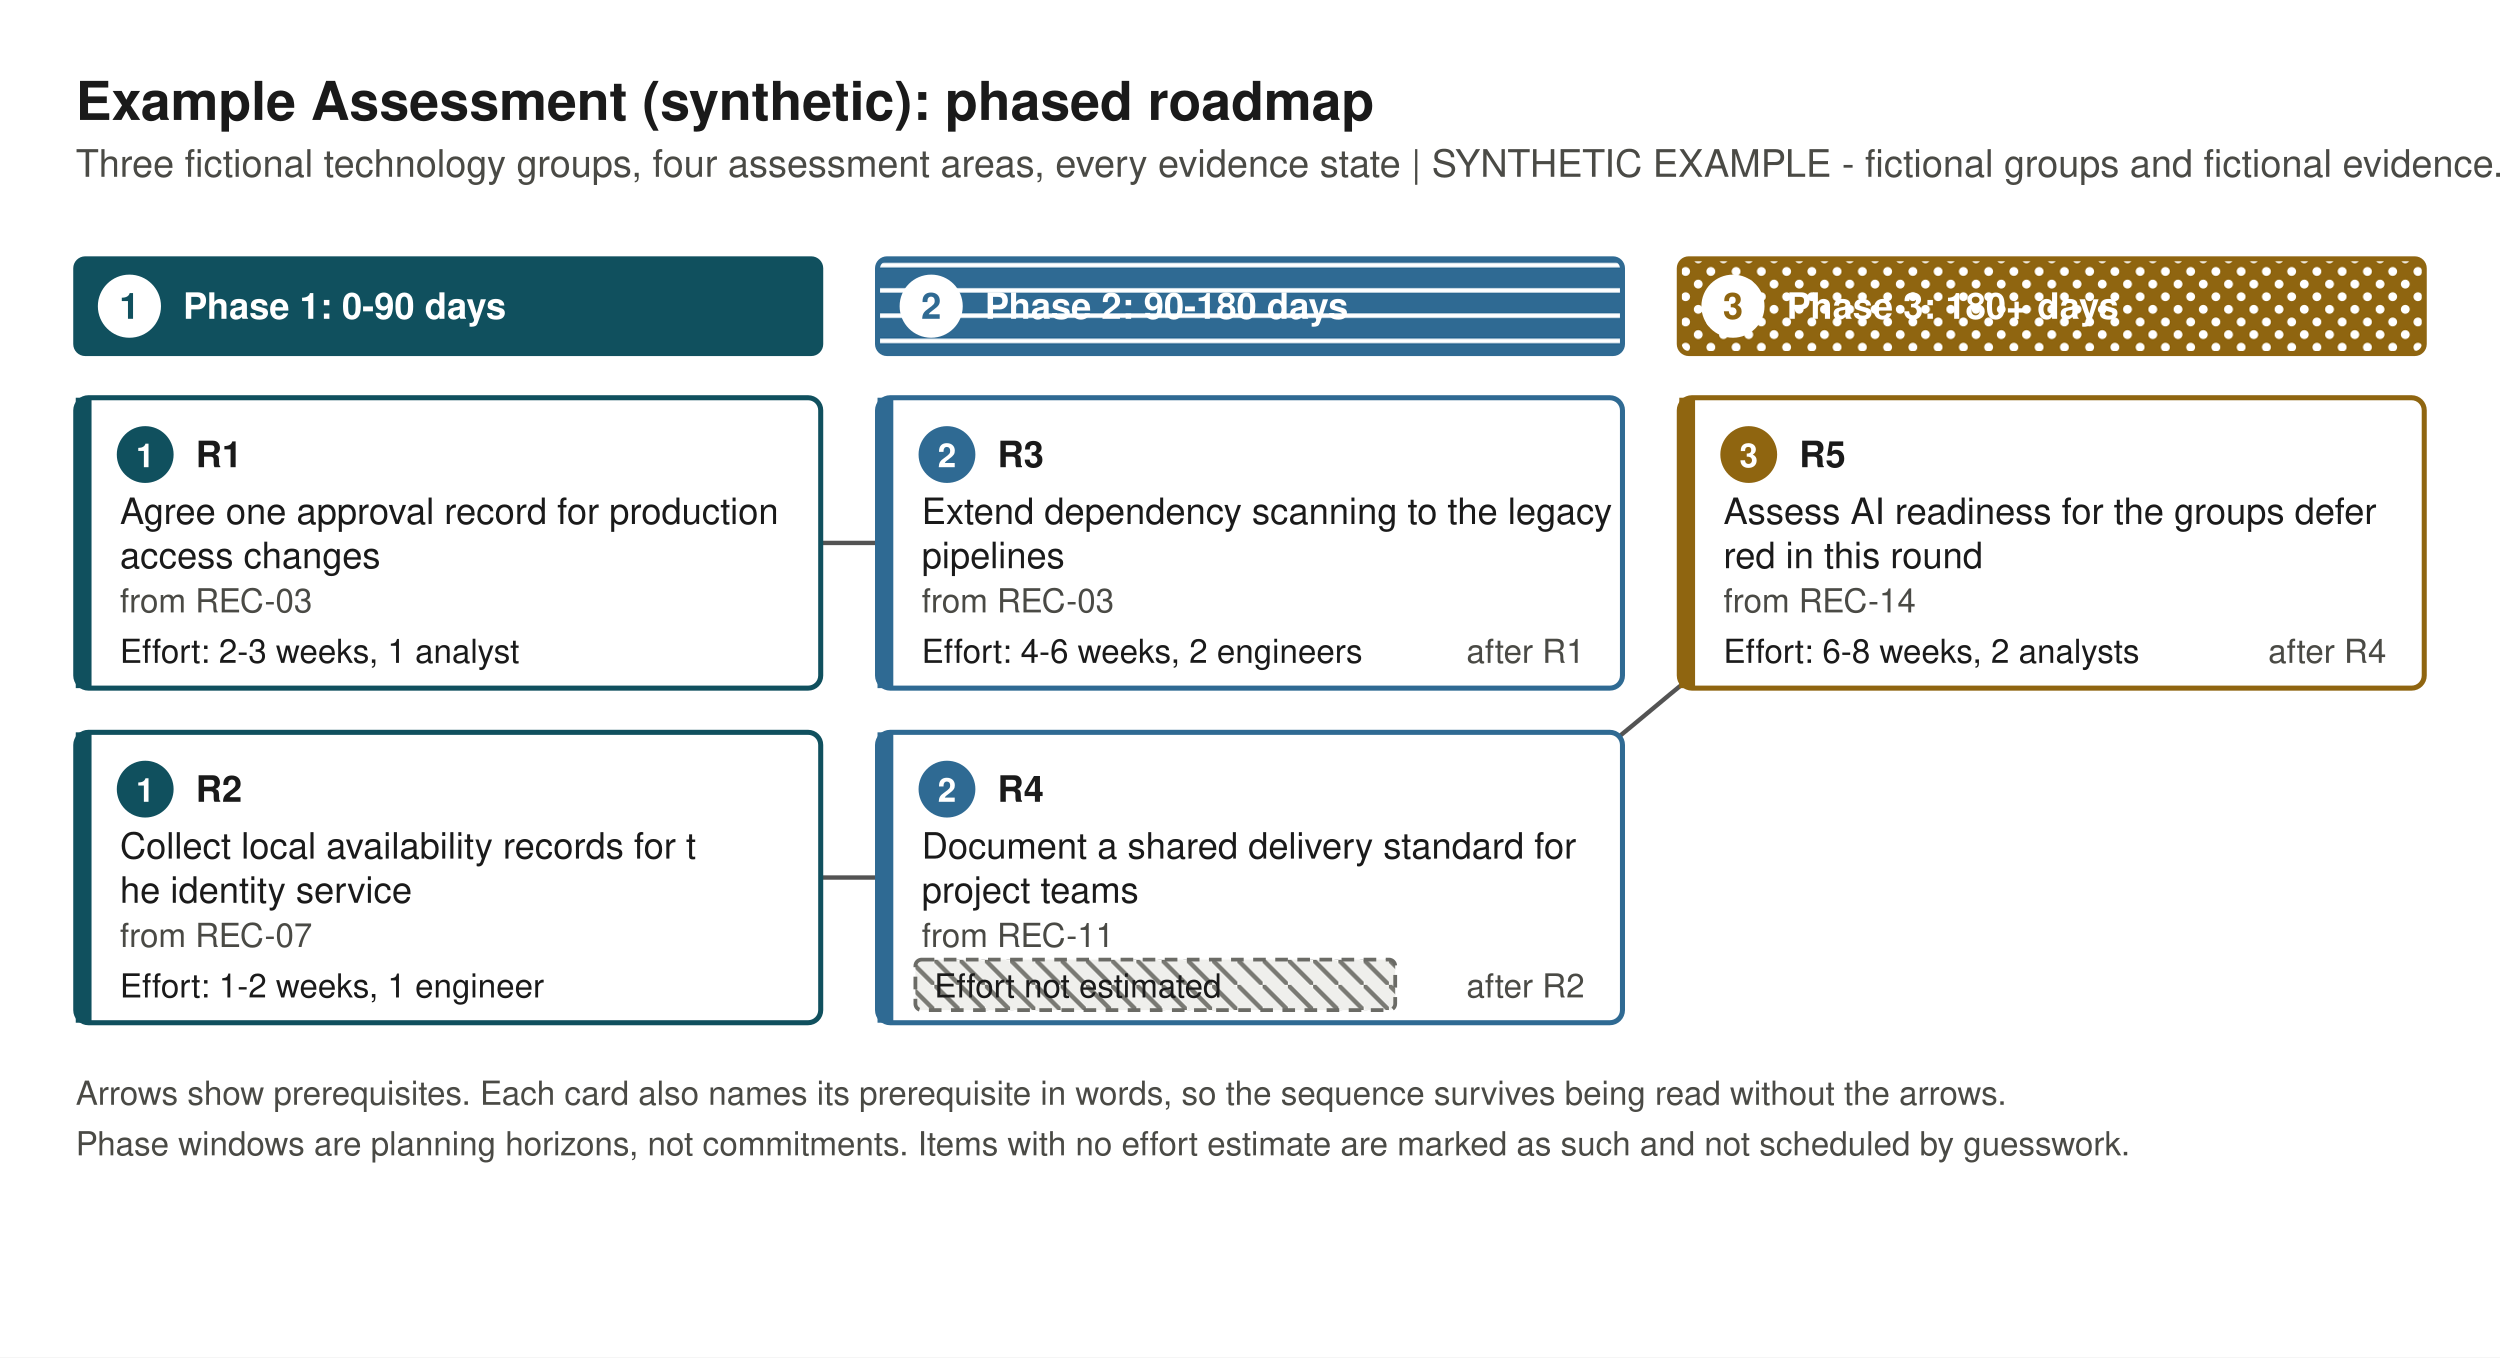
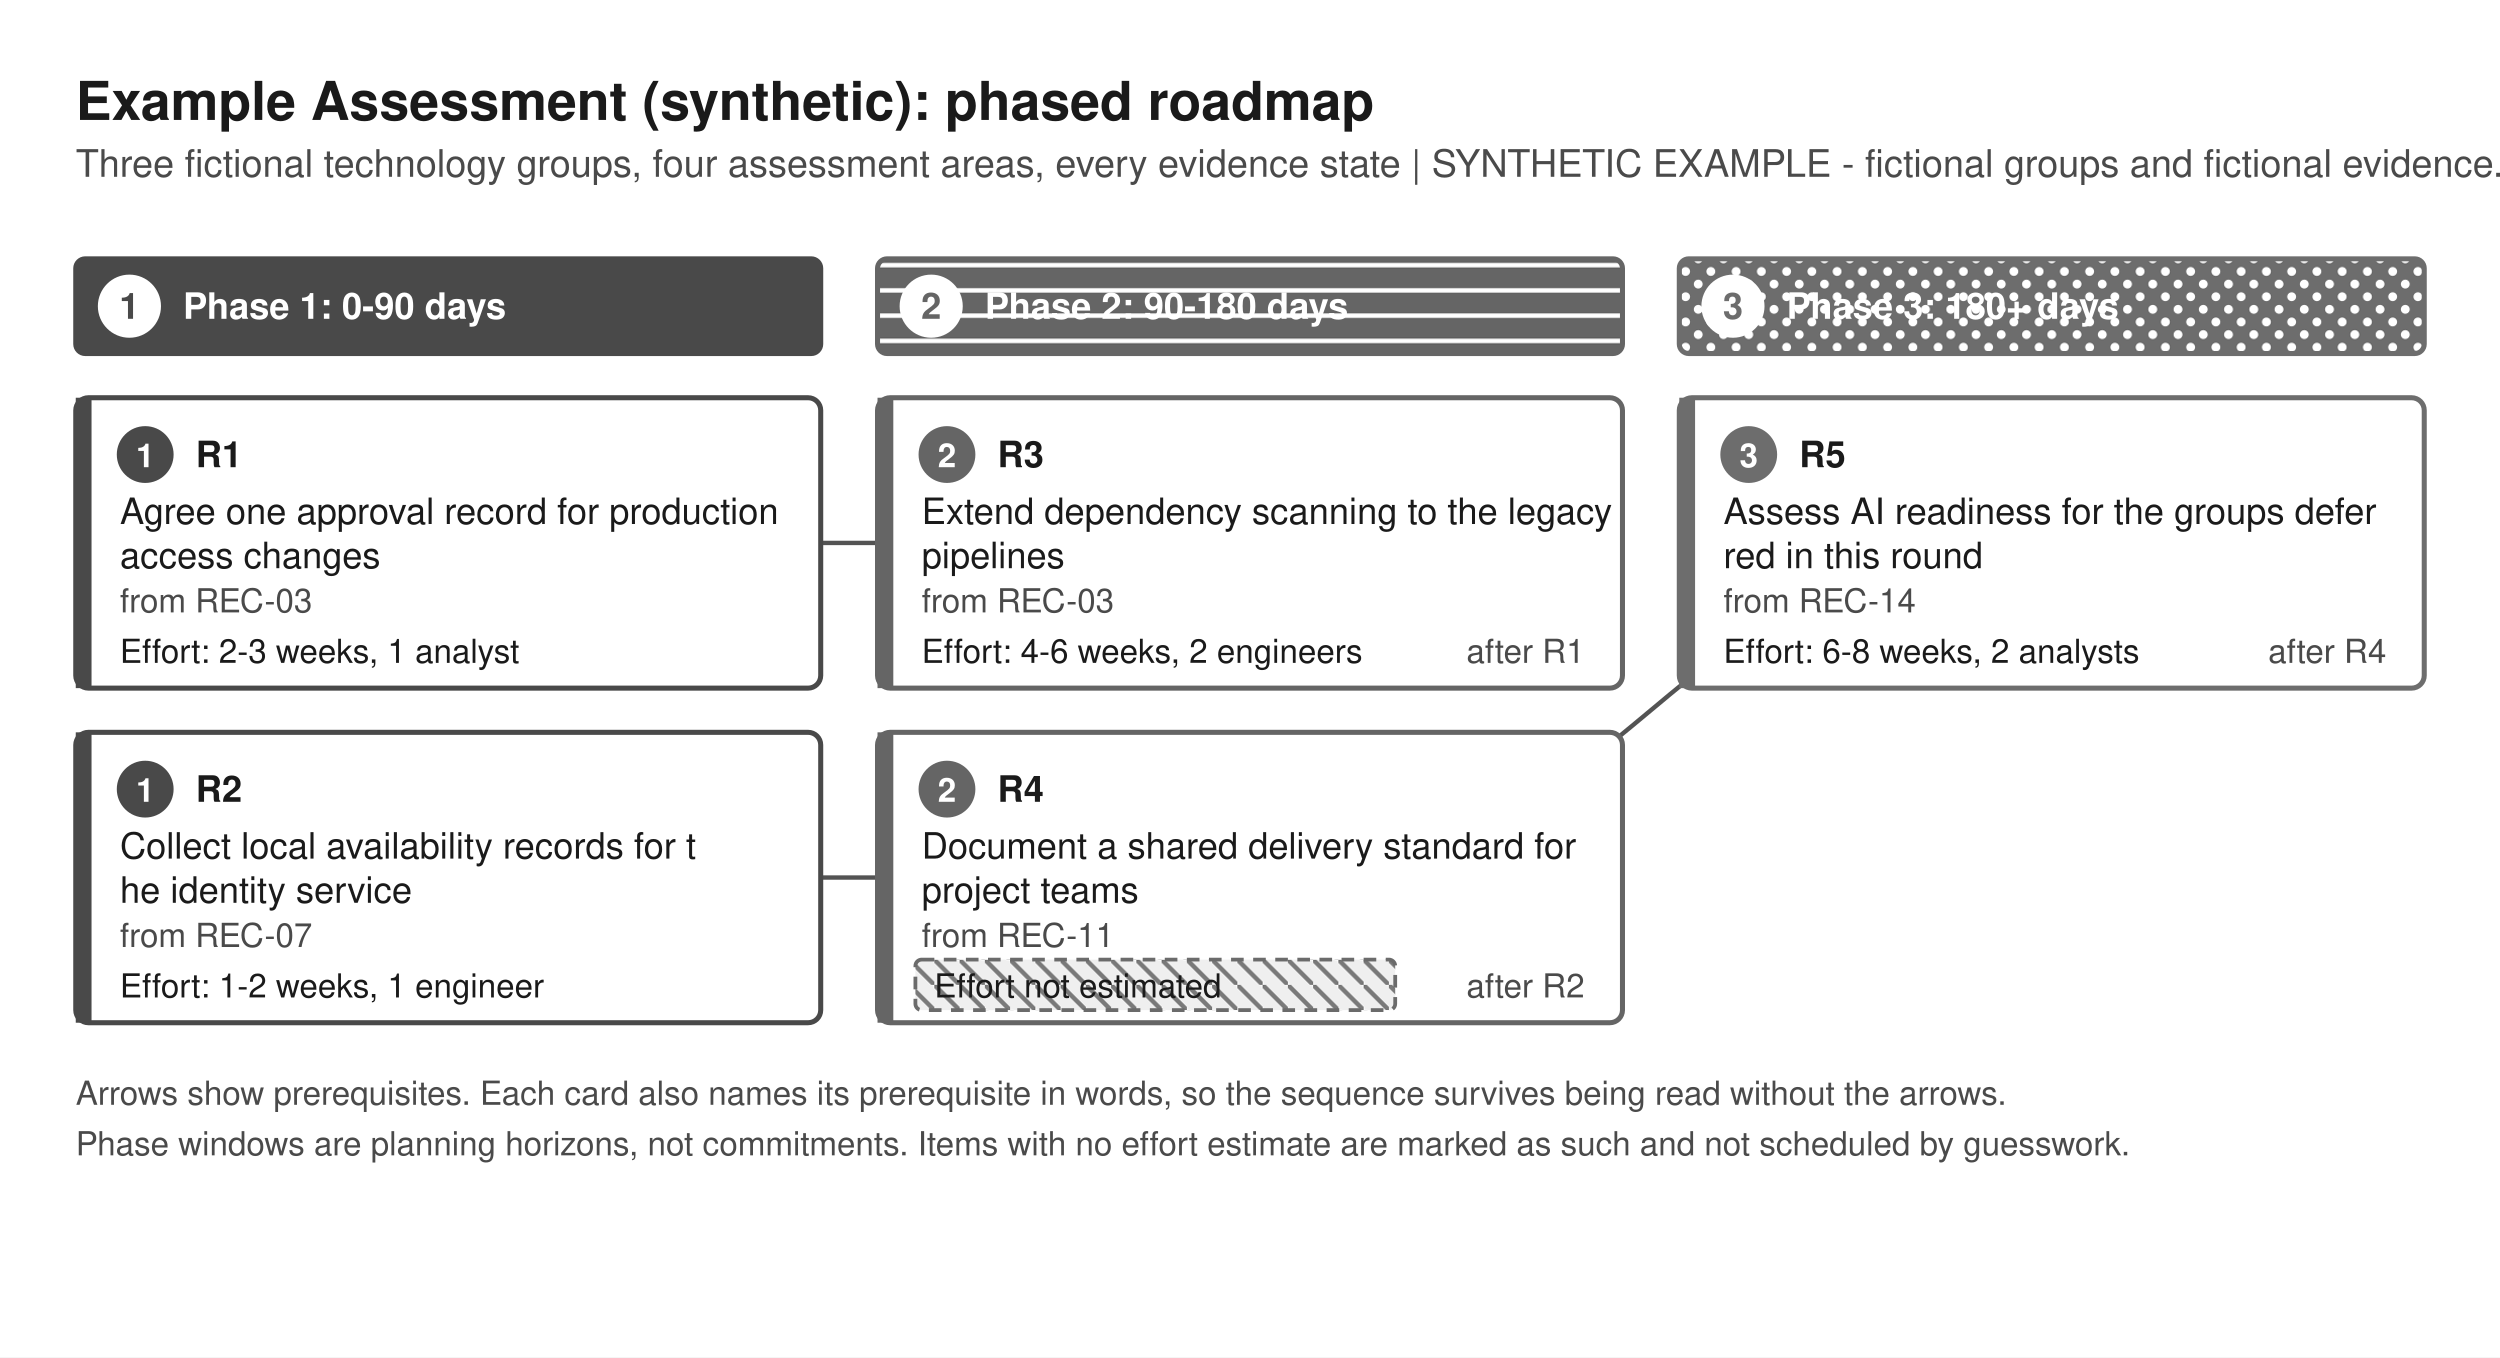
<svg xmlns="http://www.w3.org/2000/svg" width="792" height="430" viewBox="0 0 792 430" role="img" aria-labelledby="roadmap-title roadmap-desc">
  <defs>
    <marker id="dependency-arrow" viewBox="0 0 10 10" refX="9" refY="5" markerWidth="7" markerHeight="7" orient="auto-start-reverse">
      <path d="M0,0 L10,5 L0,10 z" fill="#1A1A1A" />
    </marker>
    <pattern id="roadmap-tex-ph-P2" width="8" height="8" patternUnits="userSpaceOnUse">
-       <rect x="0" y="0" width="8" height="8" fill="#2F6A93" />
+       <rect x="0" y="0" width="8" height="8" fill="#656565" />
      <line x1="0" y1="4" x2="8" y2="4" stroke="#FFFFFF" stroke-width="1.4" />
    </pattern>
    <pattern id="roadmap-tex-ph-P3" width="8" height="8" patternUnits="userSpaceOnUse">
-       <rect x="0" y="0" width="8" height="8" fill="#8F6510" />
+       <rect x="0" y="0" width="8" height="8" fill="#6D6D6D" />
      <circle cx="2" cy="2" r="1.4" fill="#FFFFFF" />
      <circle cx="6" cy="6" r="1.4" fill="#FFFFFF" />
    </pattern>
    <pattern id="roadmap-tex-unknown-effort" width="8" height="8" patternUnits="userSpaceOnUse">
-       <rect x="0" y="0" width="8" height="8" fill="#EFEFEC" />
-       <path d="M0,0 L8,8" stroke="#7A7A74" stroke-width="1.4" />
+       <rect x="0" y="0" width="8" height="8" fill="#EFEFEF" />
+       <path d="M0,0 L8,8" stroke="#7A7A7A" stroke-width="1.4" />
    </pattern>
  </defs>
  <rect x="0" y="0" width="792" height="430" fill="#FFFFFF" />
  <text x="24" y="38" font-size="17" fill="#1A1A1A" text-anchor="start" font-weight="bold" font-family="Helvetica Neue, Helvetica, Arial, sans-serif">Example Assessment (synthetic): phased roadmap</text>
-   <text x="24" y="56" font-size="12" fill="#4A4A45" text-anchor="start" font-family="Helvetica Neue, Helvetica, Arial, sans-serif">Three fictional technology groups, four assessment areas, every evidence state  |  SYNTHETIC EXAMPLE - fictional groups and fictional evidence. Not a University of Iowa finding.</text>
-   <rect x="24" y="82" width="236" height="30" fill="#10505E" stroke="#10505E" stroke-width="1.6" rx="3" />
+   <text x="24" y="56" font-size="12" fill="#4A4A4A" text-anchor="start" font-family="Helvetica Neue, Helvetica, Arial, sans-serif">Three fictional technology groups, four assessment areas, every evidence state  |  SYNTHETIC EXAMPLE - fictional groups and fictional evidence. Not a University of Iowa finding.</text>
+   <rect x="24" y="82" width="236" height="30" fill="#494949" stroke="#494949" stroke-width="1.6" rx="3" />
  <circle cx="41" cy="97" r="10" fill="#FFFFFF" />
-   <text x="41" y="101" font-size="11.5" fill="#10505E" text-anchor="middle" font-weight="bold" font-family="Helvetica Neue, Helvetica, Arial, sans-serif">1</text>
+   <text x="41" y="101" font-size="11.5" fill="#494949" text-anchor="middle" font-weight="bold" font-family="Helvetica Neue, Helvetica, Arial, sans-serif">1</text>
  <text x="58" y="101" font-size="11.5" fill="#FFFFFF" text-anchor="start" font-weight="bold" font-family="Helvetica Neue, Helvetica, Arial, sans-serif">Phase 1: 0-90 days</text>
-   <rect x="278" y="82" width="236" height="30" fill="url(#roadmap-tex-ph-P2)" stroke="#2F6A93" stroke-width="1.6" rx="3" />
+   <rect x="278" y="82" width="236" height="30" fill="url(#roadmap-tex-ph-P2)" stroke="#656565" stroke-width="1.6" rx="3" />
  <circle cx="295" cy="97" r="10" fill="#FFFFFF" />
-   <text x="295" y="101" font-size="11.5" fill="#2F6A93" text-anchor="middle" font-weight="bold" font-family="Helvetica Neue, Helvetica, Arial, sans-serif">2</text>
+   <text x="295" y="101" font-size="11.5" fill="#656565" text-anchor="middle" font-weight="bold" font-family="Helvetica Neue, Helvetica, Arial, sans-serif">2</text>
  <text x="312" y="101" font-size="11.5" fill="#FFFFFF" text-anchor="start" font-weight="bold" font-family="Helvetica Neue, Helvetica, Arial, sans-serif">Phase 2: 90-180 days</text>
-   <rect x="532" y="82" width="236" height="30" fill="url(#roadmap-tex-ph-P3)" stroke="#8F6510" stroke-width="1.6" rx="3" />
+   <rect x="532" y="82" width="236" height="30" fill="url(#roadmap-tex-ph-P3)" stroke="#6D6D6D" stroke-width="1.6" rx="3" />
  <circle cx="549" cy="97" r="10" fill="#FFFFFF" />
-   <text x="549" y="101" font-size="11.5" fill="#8F6510" text-anchor="middle" font-weight="bold" font-family="Helvetica Neue, Helvetica, Arial, sans-serif">3</text>
+   <text x="549" y="101" font-size="11.5" fill="#6D6D6D" text-anchor="middle" font-weight="bold" font-family="Helvetica Neue, Helvetica, Arial, sans-serif">3</text>
  <text x="566" y="101" font-size="11.5" fill="#FFFFFF" text-anchor="start" font-weight="bold" font-family="Helvetica Neue, Helvetica, Arial, sans-serif">Phase 3: 180+ days</text>
  <path d="M142.0,172.0 C269.0,172.0 269.0,172.0 396.0,172.0" fill="none" stroke="#1A1A1A" stroke-width="1.4" marker-end="url(#dependency-arrow)" opacity="0.75" />
  <path d="M142.0,278.0 C269.0,278.0 269.0,278.0 396.0,278.0" fill="none" stroke="#1A1A1A" stroke-width="1.4" marker-end="url(#dependency-arrow)" opacity="0.75" />
  <path d="M396.0,278.0 C523.0,278.0 523.0,172.0 650.0,172.0" fill="none" stroke="#1A1A1A" stroke-width="1.4" marker-end="url(#dependency-arrow)" opacity="0.75" />
-   <rect x="24" y="126" width="236" height="92" fill="#FFFFFF" stroke="#10505E" stroke-width="1.6" rx="4" />
-   <rect x="24" y="126" width="5" height="92" fill="#10505E" stroke="none" />
-   <circle cx="46" cy="144" r="9" fill="#10505E" />
+   <rect x="24" y="126" width="236" height="92" fill="#FFFFFF" stroke="#494949" stroke-width="1.6" rx="4" />
+   <rect x="24" y="126" width="5" height="92" fill="#494949" stroke="none" />
+   <circle cx="46" cy="144" r="9" fill="#494949" />
  <text x="46" y="148" font-size="10.5" fill="#FFFFFF" text-anchor="middle" font-weight="bold" font-family="Helvetica Neue, Helvetica, Arial, sans-serif">1</text>
  <text x="62" y="148" font-size="11.5" fill="#1A1A1A" text-anchor="start" font-weight="bold" font-family="Helvetica Neue, Helvetica, Arial, sans-serif">R1</text>
  <text x="38" y="166" font-size="11.5" fill="#1A1A1A" text-anchor="start" font-family="Helvetica Neue, Helvetica, Arial, sans-serif">Agree one approval record for production</text>
  <text x="38" y="180" font-size="11.5" fill="#1A1A1A" text-anchor="start" font-family="Helvetica Neue, Helvetica, Arial, sans-serif"> access changes</text>
-   <text x="38" y="194" font-size="10.5" fill="#4A4A45" text-anchor="start" font-family="Helvetica Neue, Helvetica, Arial, sans-serif">from REC-03</text>
+   <text x="38" y="194" font-size="10.5" fill="#4A4A4A" text-anchor="start" font-family="Helvetica Neue, Helvetica, Arial, sans-serif">from REC-03</text>
  <text x="38" y="210" font-size="10.5" fill="#1A1A1A" text-anchor="start" font-family="Helvetica Neue, Helvetica, Arial, sans-serif">Effort: 2-3 weeks, 1 analyst</text>
-   <rect x="24" y="232" width="236" height="92" fill="#FFFFFF" stroke="#10505E" stroke-width="1.6" rx="4" />
-   <rect x="24" y="232" width="5" height="92" fill="#10505E" stroke="none" />
-   <circle cx="46" cy="250" r="9" fill="#10505E" />
+   <rect x="24" y="232" width="236" height="92" fill="#FFFFFF" stroke="#494949" stroke-width="1.6" rx="4" />
+   <rect x="24" y="232" width="5" height="92" fill="#494949" stroke="none" />
+   <circle cx="46" cy="250" r="9" fill="#494949" />
  <text x="46" y="254" font-size="10.5" fill="#FFFFFF" text-anchor="middle" font-weight="bold" font-family="Helvetica Neue, Helvetica, Arial, sans-serif">1</text>
  <text x="62" y="254" font-size="11.5" fill="#1A1A1A" text-anchor="start" font-weight="bold" font-family="Helvetica Neue, Helvetica, Arial, sans-serif">R2</text>
  <text x="38" y="272" font-size="11.5" fill="#1A1A1A" text-anchor="start" font-family="Helvetica Neue, Helvetica, Arial, sans-serif">Collect local availability records for t</text>
  <text x="38" y="286" font-size="11.5" fill="#1A1A1A" text-anchor="start" font-family="Helvetica Neue, Helvetica, Arial, sans-serif">he identity service</text>
-   <text x="38" y="300" font-size="10.5" fill="#4A4A45" text-anchor="start" font-family="Helvetica Neue, Helvetica, Arial, sans-serif">from REC-07</text>
+   <text x="38" y="300" font-size="10.5" fill="#4A4A4A" text-anchor="start" font-family="Helvetica Neue, Helvetica, Arial, sans-serif">from REC-07</text>
  <text x="38" y="316" font-size="10.5" fill="#1A1A1A" text-anchor="start" font-family="Helvetica Neue, Helvetica, Arial, sans-serif">Effort: 1-2 weeks, 1 engineer</text>
-   <rect x="278" y="126" width="236" height="92" fill="#FFFFFF" stroke="#2F6A93" stroke-width="1.6" rx="4" />
-   <rect x="278" y="126" width="5" height="92" fill="#2F6A93" stroke="none" />
-   <circle cx="300" cy="144" r="9" fill="#2F6A93" />
+   <rect x="278" y="126" width="236" height="92" fill="#FFFFFF" stroke="#656565" stroke-width="1.6" rx="4" />
+   <rect x="278" y="126" width="5" height="92" fill="#656565" stroke="none" />
+   <circle cx="300" cy="144" r="9" fill="#656565" />
  <text x="300" y="148" font-size="10.5" fill="#FFFFFF" text-anchor="middle" font-weight="bold" font-family="Helvetica Neue, Helvetica, Arial, sans-serif">2</text>
  <text x="316" y="148" font-size="11.5" fill="#1A1A1A" text-anchor="start" font-weight="bold" font-family="Helvetica Neue, Helvetica, Arial, sans-serif">R3</text>
  <text x="292" y="166" font-size="11.5" fill="#1A1A1A" text-anchor="start" font-family="Helvetica Neue, Helvetica, Arial, sans-serif">Extend dependency scanning to the legacy</text>
  <text x="292" y="180" font-size="11.5" fill="#1A1A1A" text-anchor="start" font-family="Helvetica Neue, Helvetica, Arial, sans-serif"> pipelines</text>
-   <text x="292" y="194" font-size="10.5" fill="#4A4A45" text-anchor="start" font-family="Helvetica Neue, Helvetica, Arial, sans-serif">from REC-03</text>
+   <text x="292" y="194" font-size="10.5" fill="#4A4A4A" text-anchor="start" font-family="Helvetica Neue, Helvetica, Arial, sans-serif">from REC-03</text>
  <text x="292" y="210" font-size="10.5" fill="#1A1A1A" text-anchor="start" font-family="Helvetica Neue, Helvetica, Arial, sans-serif">Effort: 4-6 weeks, 2 engineers</text>
-   <text x="502" y="210" font-size="10.5" fill="#4A4A45" text-anchor="end" font-family="Helvetica Neue, Helvetica, Arial, sans-serif">after R1</text>
-   <rect x="278" y="232" width="236" height="92" fill="#FFFFFF" stroke="#2F6A93" stroke-width="1.6" rx="4" />
-   <rect x="278" y="232" width="5" height="92" fill="#2F6A93" stroke="none" />
-   <circle cx="300" cy="250" r="9" fill="#2F6A93" />
+   <text x="502" y="210" font-size="10.5" fill="#4A4A4A" text-anchor="end" font-family="Helvetica Neue, Helvetica, Arial, sans-serif">after R1</text>
+   <rect x="278" y="232" width="236" height="92" fill="#FFFFFF" stroke="#656565" stroke-width="1.6" rx="4" />
+   <rect x="278" y="232" width="5" height="92" fill="#656565" stroke="none" />
+   <circle cx="300" cy="250" r="9" fill="#656565" />
  <text x="300" y="254" font-size="10.5" fill="#FFFFFF" text-anchor="middle" font-weight="bold" font-family="Helvetica Neue, Helvetica, Arial, sans-serif">2</text>
  <text x="316" y="254" font-size="11.5" fill="#1A1A1A" text-anchor="start" font-weight="bold" font-family="Helvetica Neue, Helvetica, Arial, sans-serif">R4</text>
  <text x="292" y="272" font-size="11.5" fill="#1A1A1A" text-anchor="start" font-family="Helvetica Neue, Helvetica, Arial, sans-serif">Document a shared delivery standard for </text>
  <text x="292" y="286" font-size="11.5" fill="#1A1A1A" text-anchor="start" font-family="Helvetica Neue, Helvetica, Arial, sans-serif">project teams</text>
-   <text x="292" y="300" font-size="10.5" fill="#4A4A45" text-anchor="start" font-family="Helvetica Neue, Helvetica, Arial, sans-serif">from REC-11</text>
-   <rect x="290" y="304" width="152" height="16" fill="url(#roadmap-tex-unknown-effort)" stroke="#6B6B66" stroke-width="1.2" stroke-dasharray="4 3" rx="2" />
+   <text x="292" y="300" font-size="10.5" fill="#4A4A4A" text-anchor="start" font-family="Helvetica Neue, Helvetica, Arial, sans-serif">from REC-11</text>
+   <rect x="290" y="304" width="152" height="16" fill="url(#roadmap-tex-unknown-effort)" stroke="#6B6B6B" stroke-width="1.2" stroke-dasharray="4 3" rx="2" />
  <text x="296" y="316" font-size="10.5" fill="#1A1A1A" text-anchor="start" font-family="Helvetica Neue, Helvetica, Arial, sans-serif">Effort not estimated</text>
-   <text x="502" y="316" font-size="10.5" fill="#4A4A45" text-anchor="end" font-family="Helvetica Neue, Helvetica, Arial, sans-serif">after R2</text>
-   <rect x="532" y="126" width="236" height="92" fill="#FFFFFF" stroke="#8F6510" stroke-width="1.6" rx="4" />
-   <rect x="532" y="126" width="5" height="92" fill="#8F6510" stroke="none" />
-   <circle cx="554" cy="144" r="9" fill="#8F6510" />
+   <text x="502" y="316" font-size="10.5" fill="#4A4A4A" text-anchor="end" font-family="Helvetica Neue, Helvetica, Arial, sans-serif">after R2</text>
+   <rect x="532" y="126" width="236" height="92" fill="#FFFFFF" stroke="#6D6D6D" stroke-width="1.6" rx="4" />
+   <rect x="532" y="126" width="5" height="92" fill="#6D6D6D" stroke="none" />
+   <circle cx="554" cy="144" r="9" fill="#6D6D6D" />
  <text x="554" y="148" font-size="10.5" fill="#FFFFFF" text-anchor="middle" font-weight="bold" font-family="Helvetica Neue, Helvetica, Arial, sans-serif">3</text>
  <text x="570" y="148" font-size="11.5" fill="#1A1A1A" text-anchor="start" font-weight="bold" font-family="Helvetica Neue, Helvetica, Arial, sans-serif">R5</text>
  <text x="546" y="166" font-size="11.5" fill="#1A1A1A" text-anchor="start" font-family="Helvetica Neue, Helvetica, Arial, sans-serif">Assess AI readiness for the groups defer</text>
  <text x="546" y="180" font-size="11.5" fill="#1A1A1A" text-anchor="start" font-family="Helvetica Neue, Helvetica, Arial, sans-serif">red in this round</text>
-   <text x="546" y="194" font-size="10.5" fill="#4A4A45" text-anchor="start" font-family="Helvetica Neue, Helvetica, Arial, sans-serif">from REC-14</text>
+   <text x="546" y="194" font-size="10.5" fill="#4A4A4A" text-anchor="start" font-family="Helvetica Neue, Helvetica, Arial, sans-serif">from REC-14</text>
  <text x="546" y="210" font-size="10.5" fill="#1A1A1A" text-anchor="start" font-family="Helvetica Neue, Helvetica, Arial, sans-serif">Effort: 6-8 weeks, 2 analysts</text>
-   <text x="756" y="210" font-size="10.5" fill="#4A4A45" text-anchor="end" font-family="Helvetica Neue, Helvetica, Arial, sans-serif">after R4</text>
-   <text x="24" y="350" font-size="10.5" fill="#4A4A45" text-anchor="start" font-family="Helvetica Neue, Helvetica, Arial, sans-serif">Arrows show prerequisites. Each card also names its prerequisite in words, so the sequence survives being read without the arrows.</text>
-   <text x="24" y="366" font-size="10.5" fill="#4A4A45" text-anchor="start" font-family="Helvetica Neue, Helvetica, Arial, sans-serif">Phase windows are planning horizons, not commitments. Items with no effort estimate are marked as such and not scheduled by guesswork.</text>
+   <text x="756" y="210" font-size="10.5" fill="#4A4A4A" text-anchor="end" font-family="Helvetica Neue, Helvetica, Arial, sans-serif">after R4</text>
+   <text x="24" y="350" font-size="10.5" fill="#4A4A4A" text-anchor="start" font-family="Helvetica Neue, Helvetica, Arial, sans-serif">Arrows show prerequisites. Each card also names its prerequisite in words, so the sequence survives being read without the arrows.</text>
+   <text x="24" y="366" font-size="10.5" fill="#4A4A4A" text-anchor="start" font-family="Helvetica Neue, Helvetica, Arial, sans-serif">Phase windows are planning horizons, not commitments. Items with no effort estimate are marked as such and not scheduled by guesswork.</text>
</svg>
